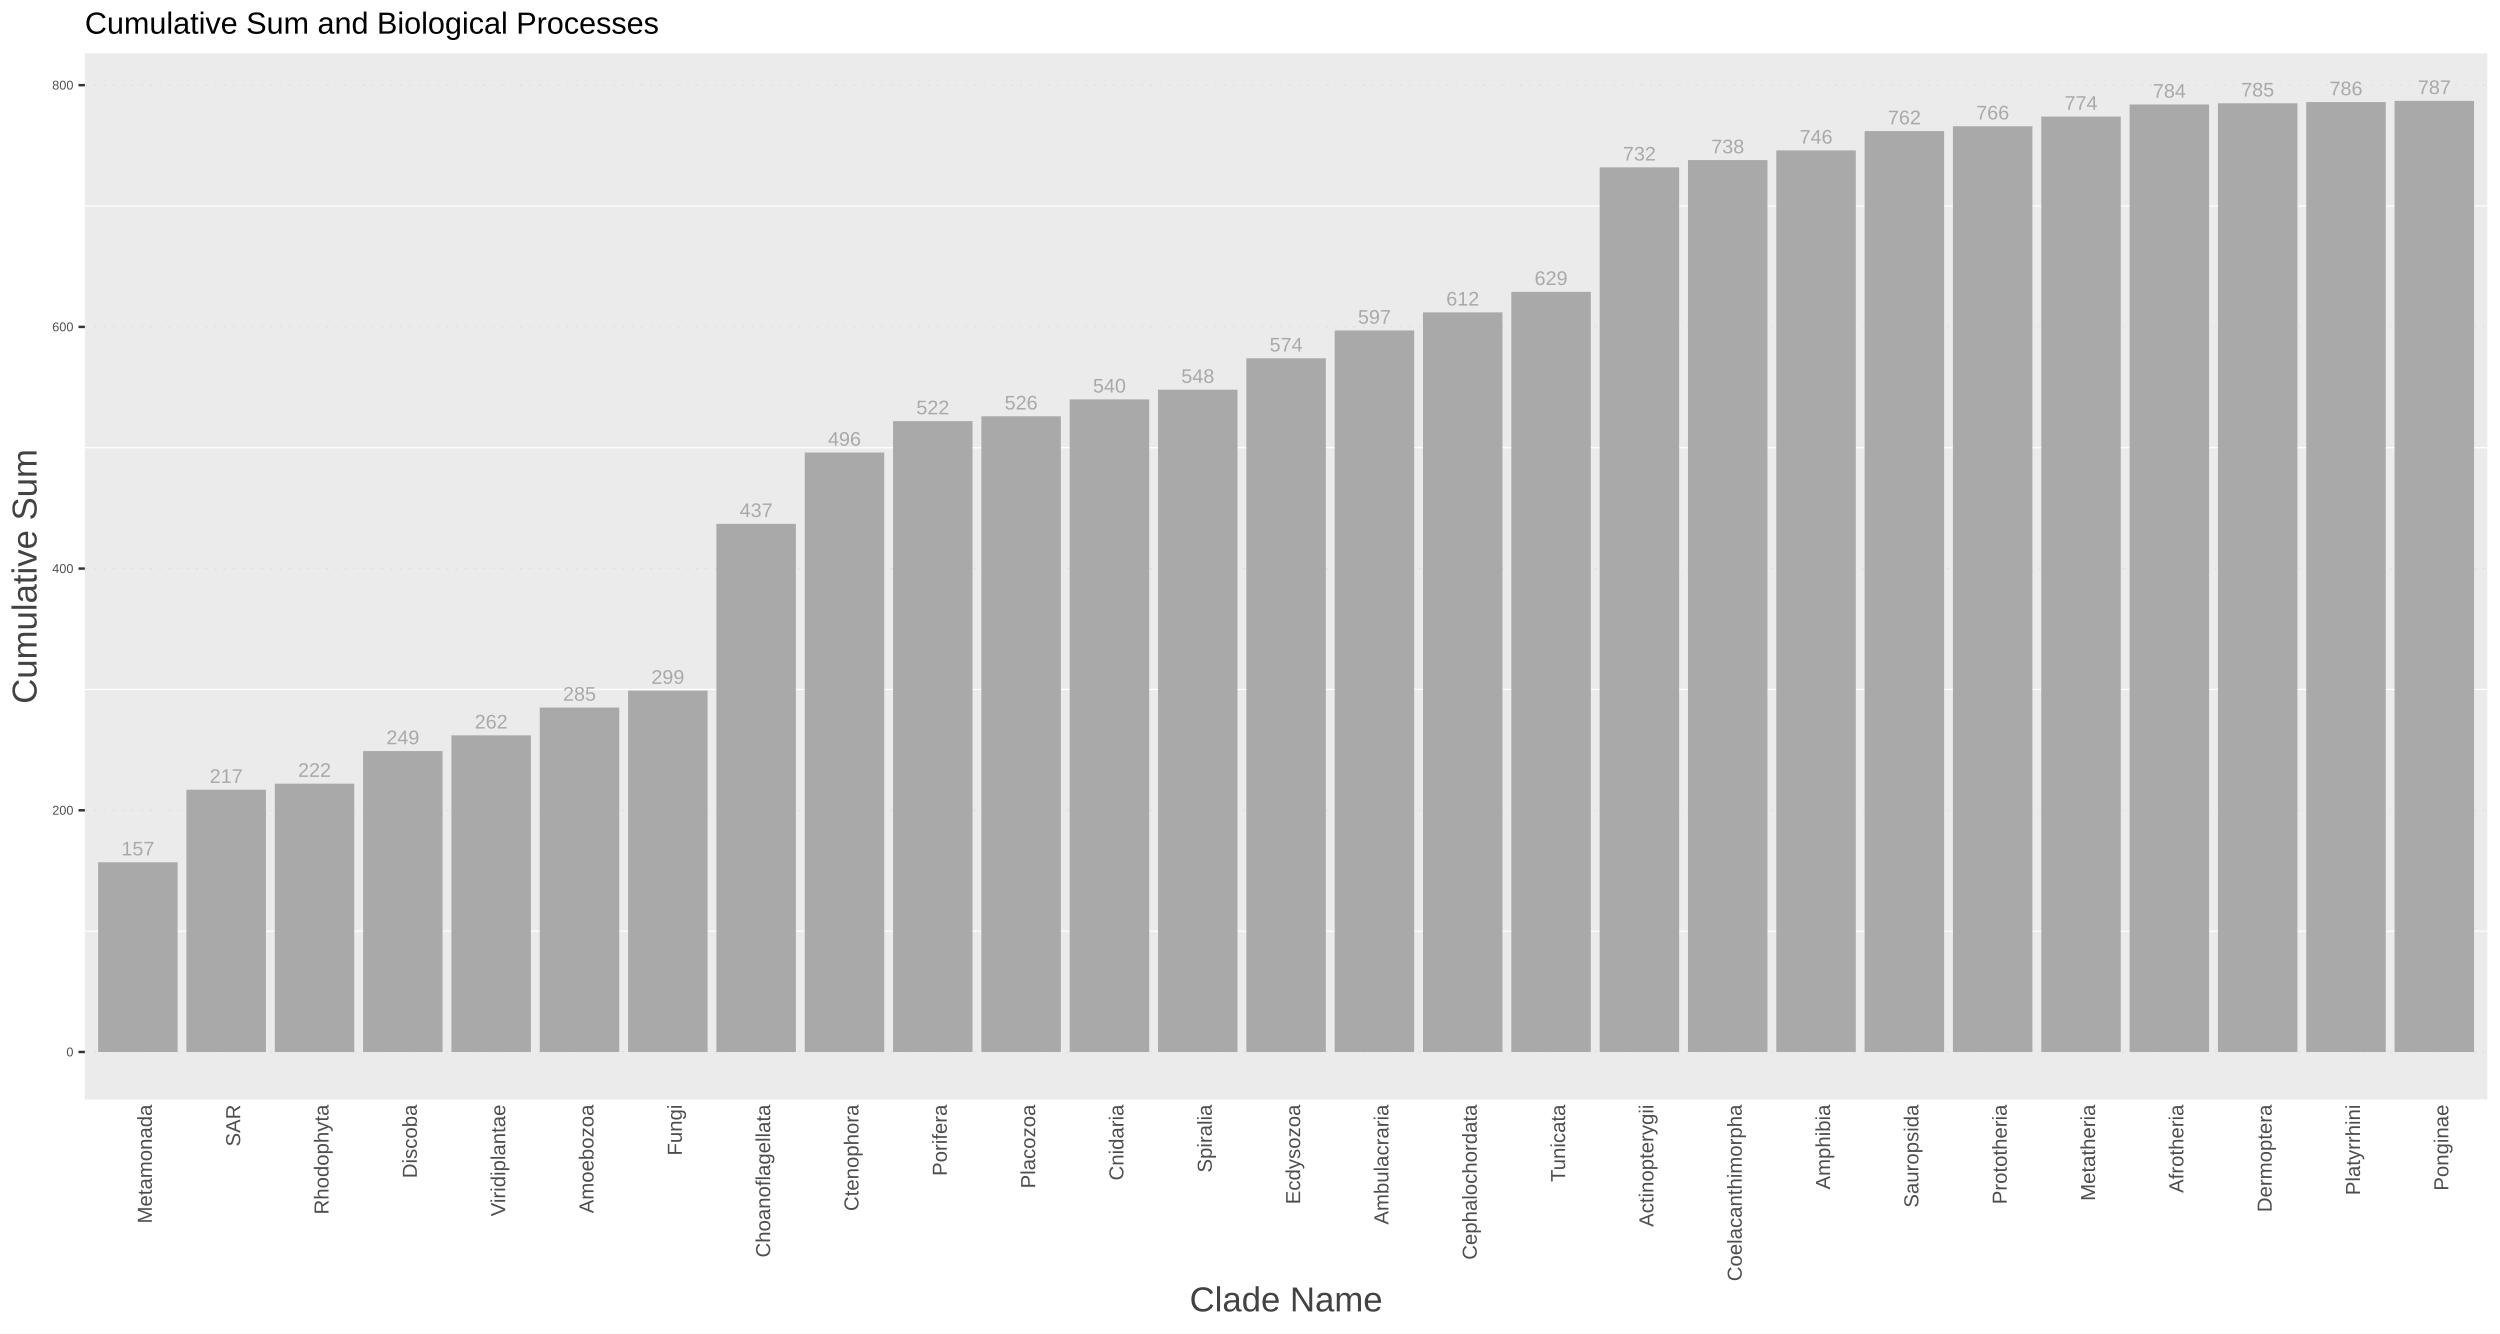
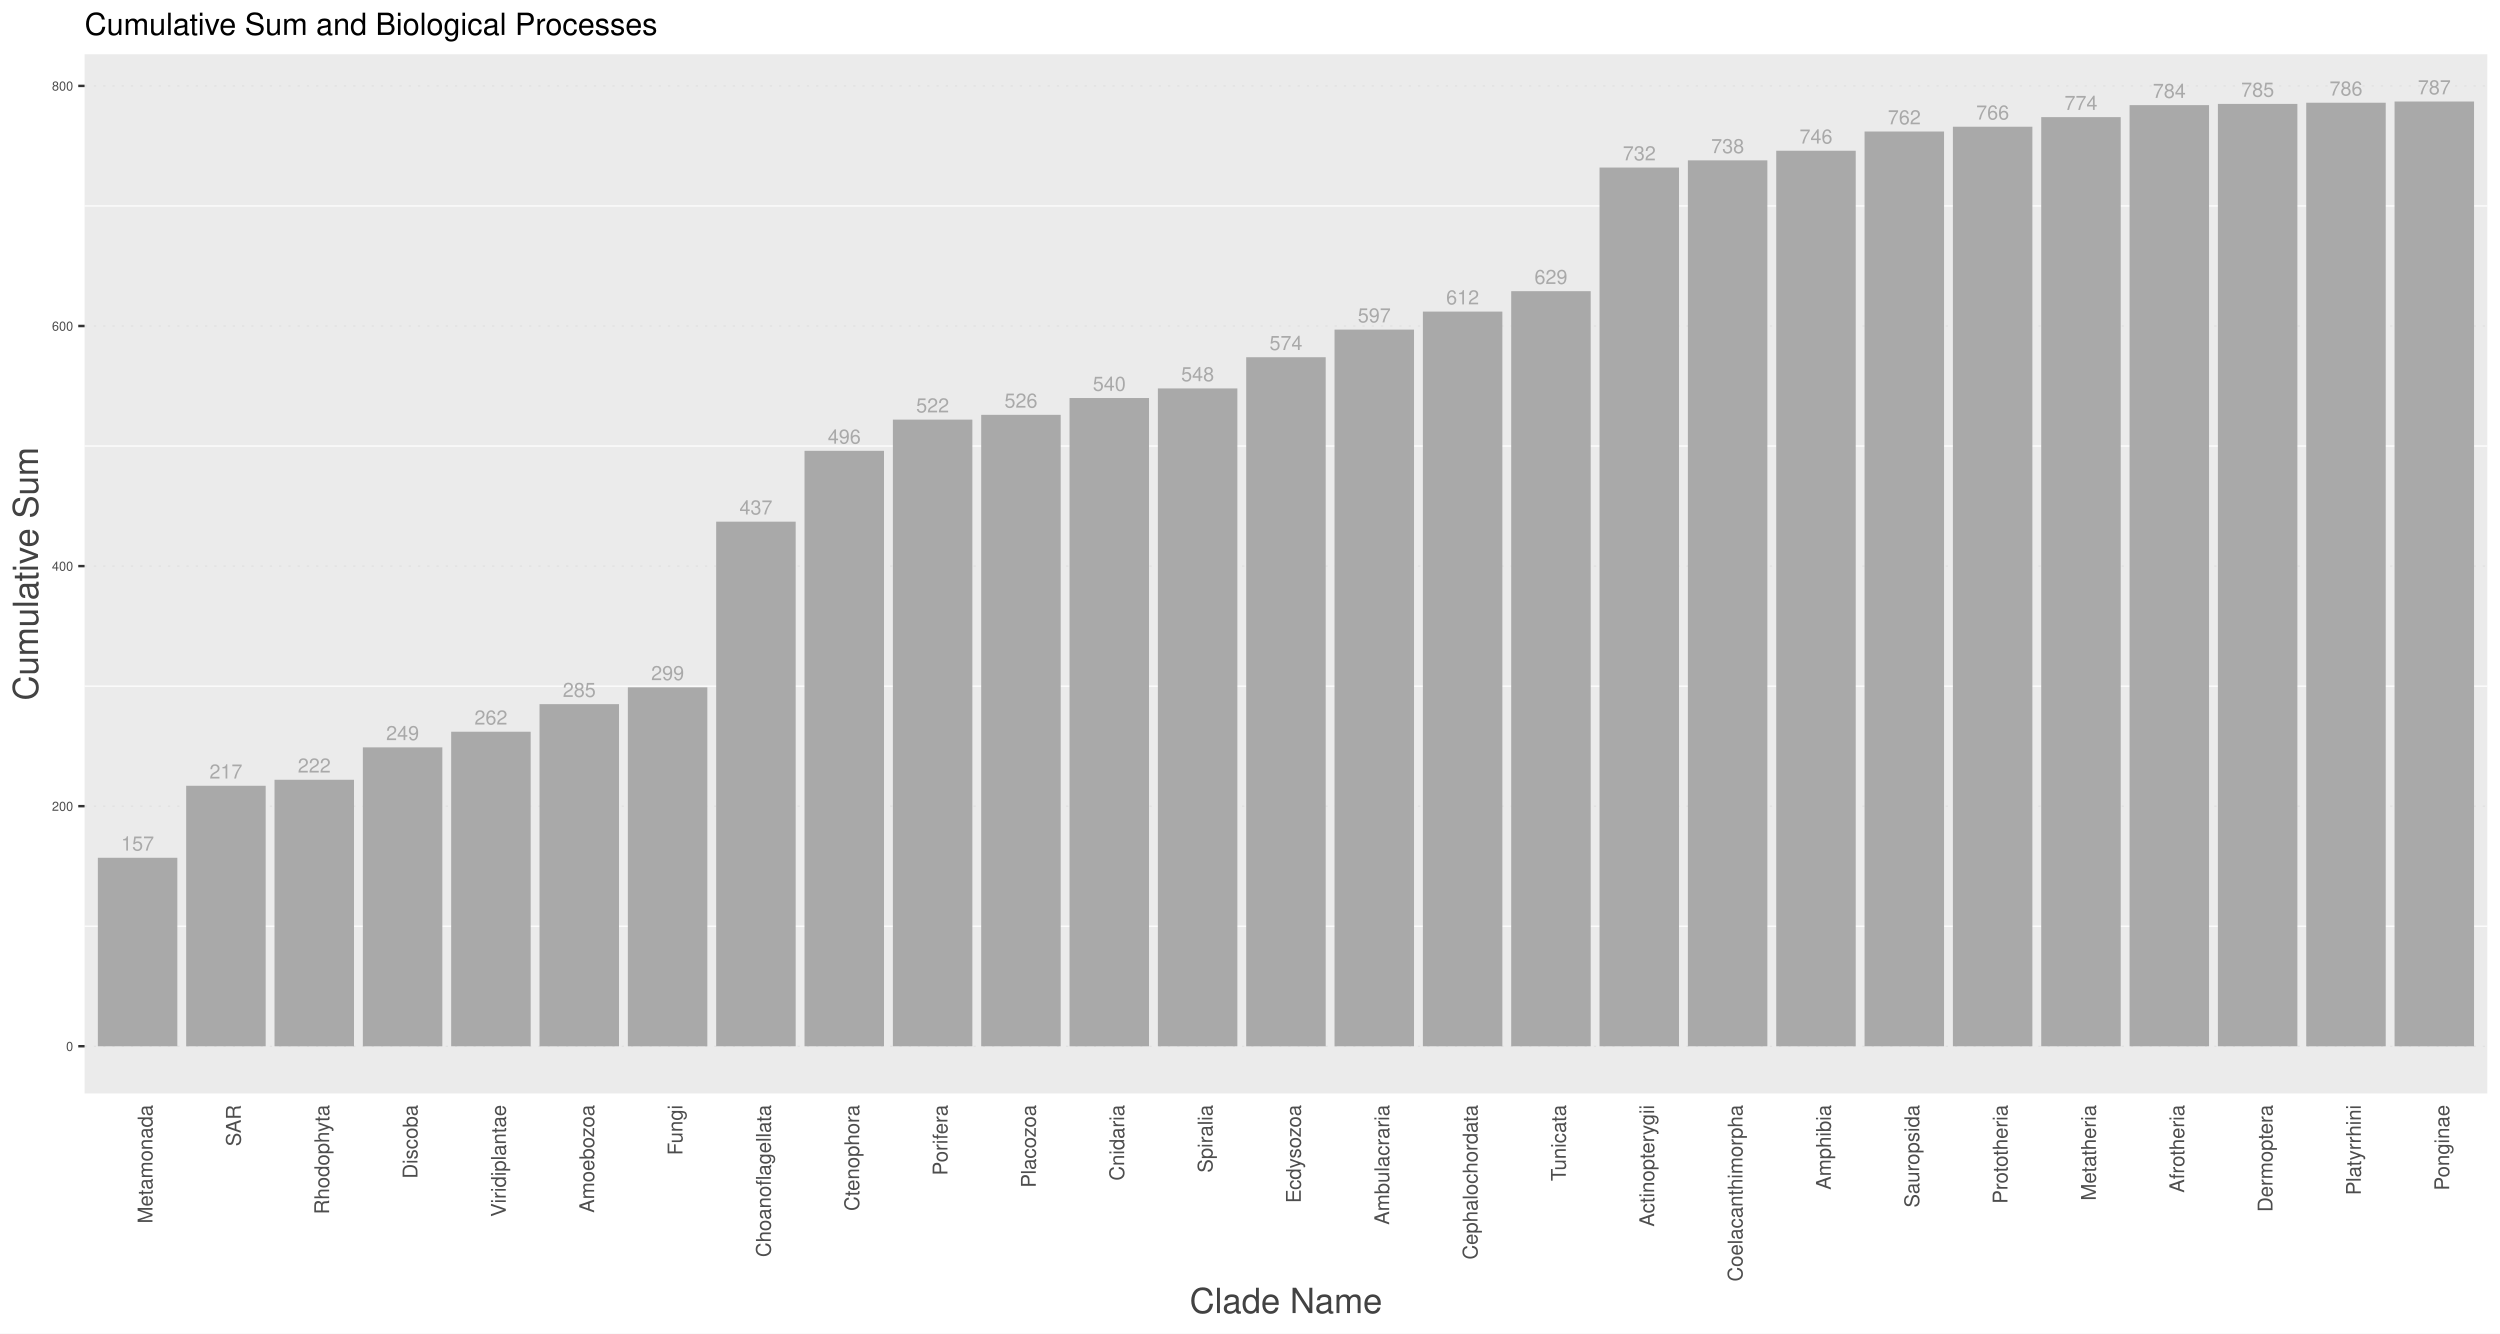
- <svg xmlns="http://www.w3.org/2000/svg" width="1080.00pt" height="576.00pt" viewBox="0 0 1080.00 576.00">
-   <g class="svglite">
-     <defs>
-       <style type="text/css">
+ <svg xmlns="http://www.w3.org/2000/svg" class="svglite" width="1080.00pt" height="576.00pt" viewBox="0 0 1080.00 576.00">
+   <defs>
+     <style type="text/css">
    .svglite line, .svglite polyline, .svglite polygon, .svglite path, .svglite rect, .svglite circle {
      fill: none;
      stroke: #000000;
      stroke-linecap: round;
      stroke-linejoin: round;
      stroke-miterlimit: 10.00;
    }
    .svglite text {
      white-space: pre;
    }
-     .svglite g.glyphgroup path {
-       fill: inherit;
-       stroke: none;
-     }
  </style>
-     </defs>
-     <rect width="100%" height="100%" style="stroke: none; fill: #FFFFFF;" />
-     <defs>
-       <clipPath id="cpMC4wMHwxMDgwLjAwfDAuMDB8NTc2LjAw">
-         <rect x="0.00" y="0.00" width="1080.00" height="576.00" />
-       </clipPath>
-     </defs>
-     <g clip-path="url(#cpMC4wMHwxMDgwLjAwfDAuMDB8NTc2LjAw)">
-       <rect x="0.00" y="0.00" width="1080.00" height="576.00" style="stroke-width: 1.07; stroke: #FFFFFF; fill: #FFFFFF;" />
-     </g>
-     <defs>
-       <clipPath id="cpMzYuNjZ8MTA3NC41MnwyMy4wM3w0NzUuMDA=">
-         <rect x="36.66" y="23.03" width="1037.86" height="451.96" />
-       </clipPath>
-     </defs>
-     <g clip-path="url(#cpMzYuNjZ8MTA3NC41MnwyMy4wM3w0NzUuMDA=)">
-       <rect x="36.66" y="23.03" width="1037.86" height="451.96" style="stroke-width: 1.07; stroke: none; fill: #EBEBEB;" />
-       <polyline points="36.66,402.25 1074.52,402.25 " style="stroke-width: 0.53; stroke: #FFFFFF; stroke-linecap: butt;" />
-       <polyline points="36.66,297.83 1074.52,297.83 " style="stroke-width: 0.53; stroke: #FFFFFF; stroke-linecap: butt;" />
-       <polyline points="36.66,193.41 1074.52,193.41 " style="stroke-width: 0.53; stroke: #FFFFFF; stroke-linecap: butt;" />
-       <polyline points="36.66,89.00 1074.52,89.00 " style="stroke-width: 0.53; stroke: #FFFFFF; stroke-linecap: butt;" />
-       <polyline points="36.66,454.45 1074.52,454.45 " style="stroke-width: 0.53; stroke: #E0E0E0; stroke-dasharray: 1.00,3.00; stroke-linecap: butt;" />
-       <polyline points="36.66,350.04 1074.52,350.04 " style="stroke-width: 0.53; stroke: #E0E0E0; stroke-dasharray: 1.00,3.00; stroke-linecap: butt;" />
-       <polyline points="36.66,245.62 1074.52,245.62 " style="stroke-width: 0.53; stroke: #E0E0E0; stroke-dasharray: 1.00,3.00; stroke-linecap: butt;" />
-       <polyline points="36.66,141.21 1074.52,141.21 " style="stroke-width: 0.53; stroke: #E0E0E0; stroke-dasharray: 1.00,3.00; stroke-linecap: butt;" />
-       <polyline points="36.66,36.79 1074.52,36.79 " style="stroke-width: 0.53; stroke: #E0E0E0; stroke-dasharray: 1.00,3.00; stroke-linecap: butt;" />
-       <rect x="42.39" y="372.49" width="34.34" height="81.97" style="stroke-width: 1.07; stroke: none; stroke-linecap: butt; stroke-linejoin: miter; fill: #A9A9A9;" />
-       <rect x="80.54" y="341.16" width="34.34" height="113.29" style="stroke-width: 1.07; stroke: none; stroke-linecap: butt; stroke-linejoin: miter; fill: #A9A9A9;" />
-       <rect x="118.70" y="338.55" width="34.34" height="115.90" style="stroke-width: 1.07; stroke: none; stroke-linecap: butt; stroke-linejoin: miter; fill: #A9A9A9;" />
-       <rect x="156.86" y="324.46" width="34.34" height="130.00" style="stroke-width: 1.07; stroke: none; stroke-linecap: butt; stroke-linejoin: miter; fill: #A9A9A9;" />
-       <rect x="195.01" y="317.67" width="34.34" height="136.79" style="stroke-width: 1.07; stroke: none; stroke-linecap: butt; stroke-linejoin: miter; fill: #A9A9A9;" />
-       <rect x="233.17" y="305.66" width="34.34" height="148.79" style="stroke-width: 1.07; stroke: none; stroke-linecap: butt; stroke-linejoin: miter; fill: #A9A9A9;" />
-       <rect x="271.33" y="298.35" width="34.34" height="156.10" style="stroke-width: 1.07; stroke: none; stroke-linecap: butt; stroke-linejoin: miter; fill: #A9A9A9;" />
-       <rect x="309.48" y="226.31" width="34.34" height="228.15" style="stroke-width: 1.07; stroke: none; stroke-linecap: butt; stroke-linejoin: miter; fill: #A9A9A9;" />
-       <rect x="347.64" y="195.50" width="34.34" height="258.95" style="stroke-width: 1.07; stroke: none; stroke-linecap: butt; stroke-linejoin: miter; fill: #A9A9A9;" />
-       <rect x="385.80" y="181.93" width="34.34" height="272.53" style="stroke-width: 1.07; stroke: none; stroke-linecap: butt; stroke-linejoin: miter; fill: #A9A9A9;" />
-       <rect x="423.95" y="179.84" width="34.34" height="274.61" style="stroke-width: 1.07; stroke: none; stroke-linecap: butt; stroke-linejoin: miter; fill: #A9A9A9;" />
-       <rect x="462.11" y="172.53" width="34.34" height="281.92" style="stroke-width: 1.07; stroke: none; stroke-linecap: butt; stroke-linejoin: miter; fill: #A9A9A9;" />
-       <rect x="500.26" y="168.35" width="34.34" height="286.10" style="stroke-width: 1.07; stroke: none; stroke-linecap: butt; stroke-linejoin: miter; fill: #A9A9A9;" />
-       <rect x="538.42" y="154.78" width="34.34" height="299.67" style="stroke-width: 1.07; stroke: none; stroke-linecap: butt; stroke-linejoin: miter; fill: #A9A9A9;" />
-       <rect x="576.58" y="142.77" width="34.34" height="311.68" style="stroke-width: 1.07; stroke: none; stroke-linecap: butt; stroke-linejoin: miter; fill: #A9A9A9;" />
-       <rect x="614.73" y="134.94" width="34.34" height="319.51" style="stroke-width: 1.07; stroke: none; stroke-linecap: butt; stroke-linejoin: miter; fill: #A9A9A9;" />
-       <rect x="652.89" y="126.07" width="34.34" height="328.39" style="stroke-width: 1.07; stroke: none; stroke-linecap: butt; stroke-linejoin: miter; fill: #A9A9A9;" />
-       <rect x="691.05" y="72.29" width="34.34" height="382.16" style="stroke-width: 1.07; stroke: none; stroke-linecap: butt; stroke-linejoin: miter; fill: #A9A9A9;" />
-       <rect x="729.20" y="69.16" width="34.34" height="385.30" style="stroke-width: 1.07; stroke: none; stroke-linecap: butt; stroke-linejoin: miter; fill: #A9A9A9;" />
-       <rect x="767.36" y="64.98" width="34.34" height="389.47" style="stroke-width: 1.07; stroke: none; stroke-linecap: butt; stroke-linejoin: miter; fill: #A9A9A9;" />
-       <rect x="805.52" y="56.63" width="34.34" height="397.83" style="stroke-width: 1.07; stroke: none; stroke-linecap: butt; stroke-linejoin: miter; fill: #A9A9A9;" />
-       <rect x="843.67" y="54.54" width="34.34" height="399.91" style="stroke-width: 1.07; stroke: none; stroke-linecap: butt; stroke-linejoin: miter; fill: #A9A9A9;" />
-       <rect x="881.83" y="50.36" width="34.34" height="404.09" style="stroke-width: 1.07; stroke: none; stroke-linecap: butt; stroke-linejoin: miter; fill: #A9A9A9;" />
-       <rect x="919.99" y="45.14" width="34.34" height="409.31" style="stroke-width: 1.07; stroke: none; stroke-linecap: butt; stroke-linejoin: miter; fill: #A9A9A9;" />
-       <rect x="958.14" y="44.62" width="34.34" height="409.83" style="stroke-width: 1.07; stroke: none; stroke-linecap: butt; stroke-linejoin: miter; fill: #A9A9A9;" />
-       <rect x="996.30" y="44.10" width="34.34" height="410.36" style="stroke-width: 1.07; stroke: none; stroke-linecap: butt; stroke-linejoin: miter; fill: #A9A9A9;" />
-       <rect x="1034.46" y="43.58" width="34.34" height="410.88" style="stroke-width: 1.07; stroke: none; stroke-linecap: butt; stroke-linejoin: miter; fill: #A9A9A9;" />
-       <text x="59.56" y="369.55" text-anchor="middle" style="font-size: 8.54px;fill: #A9A9A9; font-family: &quot;Liberation Sans&quot;;" textLength="14.25px" lengthAdjust="spacingAndGlyphs">157</text>
-       <text x="97.71" y="338.23" text-anchor="middle" style="font-size: 8.54px;fill: #A9A9A9; font-family: &quot;Liberation Sans&quot;;" textLength="14.25px" lengthAdjust="spacingAndGlyphs">217</text>
-       <text x="135.87" y="335.62" text-anchor="middle" style="font-size: 8.54px;fill: #A9A9A9; font-family: &quot;Liberation Sans&quot;;" textLength="14.25px" lengthAdjust="spacingAndGlyphs">222</text>
-       <text x="174.03" y="321.52" text-anchor="middle" style="font-size: 8.54px;fill: #A9A9A9; font-family: &quot;Liberation Sans&quot;;" textLength="14.25px" lengthAdjust="spacingAndGlyphs">249</text>
-       <text x="212.18" y="314.74" text-anchor="middle" style="font-size: 8.54px;fill: #A9A9A9; font-family: &quot;Liberation Sans&quot;;" textLength="14.25px" lengthAdjust="spacingAndGlyphs">262</text>
-       <text x="250.34" y="302.73" text-anchor="middle" style="font-size: 8.54px;fill: #A9A9A9; font-family: &quot;Liberation Sans&quot;;" textLength="14.25px" lengthAdjust="spacingAndGlyphs">285</text>
-       <text x="288.50" y="295.42" text-anchor="middle" style="font-size: 8.54px;fill: #A9A9A9; font-family: &quot;Liberation Sans&quot;;" textLength="14.25px" lengthAdjust="spacingAndGlyphs">299</text>
-       <text x="326.65" y="223.37" text-anchor="middle" style="font-size: 8.54px;fill: #A9A9A9; font-family: &quot;Liberation Sans&quot;;" textLength="14.25px" lengthAdjust="spacingAndGlyphs">437</text>
-       <text x="364.81" y="192.57" text-anchor="middle" style="font-size: 8.54px;fill: #A9A9A9; font-family: &quot;Liberation Sans&quot;;" textLength="14.25px" lengthAdjust="spacingAndGlyphs">496</text>
-       <text x="402.97" y="178.99" text-anchor="middle" style="font-size: 8.54px;fill: #A9A9A9; font-family: &quot;Liberation Sans&quot;;" textLength="14.25px" lengthAdjust="spacingAndGlyphs">522</text>
-       <text x="441.12" y="176.91" text-anchor="middle" style="font-size: 8.54px;fill: #A9A9A9; font-family: &quot;Liberation Sans&quot;;" textLength="14.25px" lengthAdjust="spacingAndGlyphs">526</text>
-       <text x="479.28" y="169.60" text-anchor="middle" style="font-size: 8.54px;fill: #A9A9A9; font-family: &quot;Liberation Sans&quot;;" textLength="14.25px" lengthAdjust="spacingAndGlyphs">540</text>
-       <text x="517.44" y="165.42" text-anchor="middle" style="font-size: 8.54px;fill: #A9A9A9; font-family: &quot;Liberation Sans&quot;;" textLength="14.25px" lengthAdjust="spacingAndGlyphs">548</text>
-       <text x="555.59" y="151.85" text-anchor="middle" style="font-size: 8.54px;fill: #A9A9A9; font-family: &quot;Liberation Sans&quot;;" textLength="14.25px" lengthAdjust="spacingAndGlyphs">574</text>
-       <text x="593.75" y="139.84" text-anchor="middle" style="font-size: 8.54px;fill: #A9A9A9; font-family: &quot;Liberation Sans&quot;;" textLength="14.25px" lengthAdjust="spacingAndGlyphs">597</text>
-       <text x="631.90" y="132.01" text-anchor="middle" style="font-size: 8.54px;fill: #A9A9A9; font-family: &quot;Liberation Sans&quot;;" textLength="14.25px" lengthAdjust="spacingAndGlyphs">612</text>
-       <text x="670.06" y="123.13" text-anchor="middle" style="font-size: 8.54px;fill: #A9A9A9; font-family: &quot;Liberation Sans&quot;;" textLength="14.25px" lengthAdjust="spacingAndGlyphs">629</text>
-       <text x="708.22" y="69.36" text-anchor="middle" style="font-size: 8.54px;fill: #A9A9A9; font-family: &quot;Liberation Sans&quot;;" textLength="14.25px" lengthAdjust="spacingAndGlyphs">732</text>
-       <text x="746.37" y="66.23" text-anchor="middle" style="font-size: 8.54px;fill: #A9A9A9; font-family: &quot;Liberation Sans&quot;;" textLength="14.25px" lengthAdjust="spacingAndGlyphs">738</text>
-       <text x="784.53" y="62.05" text-anchor="middle" style="font-size: 8.54px;fill: #A9A9A9; font-family: &quot;Liberation Sans&quot;;" textLength="14.25px" lengthAdjust="spacingAndGlyphs">746</text>
-       <text x="822.69" y="53.70" text-anchor="middle" style="font-size: 8.54px;fill: #A9A9A9; font-family: &quot;Liberation Sans&quot;;" textLength="14.25px" lengthAdjust="spacingAndGlyphs">762</text>
-       <text x="860.84" y="51.61" text-anchor="middle" style="font-size: 8.54px;fill: #A9A9A9; font-family: &quot;Liberation Sans&quot;;" textLength="14.25px" lengthAdjust="spacingAndGlyphs">766</text>
-       <text x="899.00" y="47.43" text-anchor="middle" style="font-size: 8.54px;fill: #A9A9A9; font-family: &quot;Liberation Sans&quot;;" textLength="14.25px" lengthAdjust="spacingAndGlyphs">774</text>
-       <text x="937.16" y="42.21" text-anchor="middle" style="font-size: 8.54px;fill: #A9A9A9; font-family: &quot;Liberation Sans&quot;;" textLength="14.25px" lengthAdjust="spacingAndGlyphs">784</text>
-       <text x="975.31" y="41.69" text-anchor="middle" style="font-size: 8.54px;fill: #A9A9A9; font-family: &quot;Liberation Sans&quot;;" textLength="14.25px" lengthAdjust="spacingAndGlyphs">785</text>
-       <text x="1013.47" y="41.17" text-anchor="middle" style="font-size: 8.54px;fill: #A9A9A9; font-family: &quot;Liberation Sans&quot;;" textLength="14.25px" lengthAdjust="spacingAndGlyphs">786</text>
-       <text x="1051.63" y="40.64" text-anchor="middle" style="font-size: 8.54px;fill: #A9A9A9; font-family: &quot;Liberation Sans&quot;;" textLength="14.25px" lengthAdjust="spacingAndGlyphs">787</text>
-     </g>
-     <g clip-path="url(#cpMC4wMHwxMDgwLjAwfDAuMDB8NTc2LjAw)">
-       <text x="31.73" y="456.35" text-anchor="end" style="font-size: 5.50px;fill: #4D4D4D; font-family: &quot;Liberation Sans&quot;;" textLength="3.06px" lengthAdjust="spacingAndGlyphs">0</text>
-       <text x="31.73" y="351.93" text-anchor="end" style="font-size: 5.50px;fill: #4D4D4D; font-family: &quot;Liberation Sans&quot;;" textLength="9.19px" lengthAdjust="spacingAndGlyphs">200</text>
-       <text x="31.73" y="247.52" text-anchor="end" style="font-size: 5.50px;fill: #4D4D4D; font-family: &quot;Liberation Sans&quot;;" textLength="9.19px" lengthAdjust="spacingAndGlyphs">400</text>
-       <text x="31.73" y="143.10" text-anchor="end" style="font-size: 5.50px;fill: #4D4D4D; font-family: &quot;Liberation Sans&quot;;" textLength="9.19px" lengthAdjust="spacingAndGlyphs">600</text>
-       <text x="31.73" y="38.68" text-anchor="end" style="font-size: 5.50px;fill: #4D4D4D; font-family: &quot;Liberation Sans&quot;;" textLength="9.19px" lengthAdjust="spacingAndGlyphs">800</text>
-       <polyline points="33.92,454.45 36.66,454.45 " style="stroke-width: 1.07; stroke: #333333; stroke-linecap: butt;" />
-       <polyline points="33.92,350.04 36.66,350.04 " style="stroke-width: 1.07; stroke: #333333; stroke-linecap: butt;" />
-       <polyline points="33.92,245.62 36.66,245.62 " style="stroke-width: 1.07; stroke: #333333; stroke-linecap: butt;" />
-       <polyline points="33.92,141.21 36.66,141.21 " style="stroke-width: 1.07; stroke: #333333; stroke-linecap: butt;" />
-       <polyline points="33.92,36.79 36.66,36.79 " style="stroke-width: 1.07; stroke: #333333; stroke-linecap: butt;" />
-       <text transform="translate(65.61,477.19) rotate(-90)" text-anchor="end" style="font-size: 8.80px;fill: #4D4D4D; font-family: &quot;Liberation Sans&quot;;" textLength="51.33px" lengthAdjust="spacingAndGlyphs">Metamonada</text>
-       <text transform="translate(103.77,477.19) rotate(-90)" text-anchor="end" style="font-size: 8.80px;fill: #4D4D4D; font-family: &quot;Liberation Sans&quot;;" textLength="18.11px" lengthAdjust="spacingAndGlyphs">SAR</text>
-       <text transform="translate(141.93,477.19) rotate(-90)" text-anchor="end" style="font-size: 8.80px;fill: #4D4D4D; font-family: &quot;Liberation Sans&quot;;" textLength="47.44px" lengthAdjust="spacingAndGlyphs">Rhodophyta</text>
-       <text transform="translate(180.08,477.19) rotate(-90)" text-anchor="end" style="font-size: 8.80px;fill: #4D4D4D; font-family: &quot;Liberation Sans&quot;;" textLength="31.80px" lengthAdjust="spacingAndGlyphs">Discoba</text>
-       <text transform="translate(218.24,477.19) rotate(-90)" text-anchor="end" style="font-size: 8.80px;fill: #4D4D4D; font-family: &quot;Liberation Sans&quot;;" textLength="48.23px" lengthAdjust="spacingAndGlyphs">Viridiplantae</text>
-       <text transform="translate(256.39,477.19) rotate(-90)" text-anchor="end" style="font-size: 8.80px;fill: #4D4D4D; font-family: &quot;Liberation Sans&quot;;" textLength="46.95px" lengthAdjust="spacingAndGlyphs">Amoebozoa</text>
-       <text transform="translate(294.55,477.19) rotate(-90)" text-anchor="end" style="font-size: 8.80px;fill: #4D4D4D; font-family: &quot;Liberation Sans&quot;;" textLength="22.00px" lengthAdjust="spacingAndGlyphs">Fungi</text>
-       <text transform="translate(332.71,477.19) rotate(-90)" text-anchor="end" style="font-size: 8.80px;fill: #4D4D4D; font-family: &quot;Liberation Sans&quot;;" textLength="66.00px" lengthAdjust="spacingAndGlyphs">Choanoflagellata</text>
-       <text transform="translate(370.86,477.19) rotate(-90)" text-anchor="end" style="font-size: 8.80px;fill: #4D4D4D; font-family: &quot;Liberation Sans&quot;;" textLength="45.95px" lengthAdjust="spacingAndGlyphs">Ctenophora</text>
-       <text transform="translate(409.02,477.19) rotate(-90)" text-anchor="end" style="font-size: 8.80px;fill: #4D4D4D; font-family: &quot;Liberation Sans&quot;;" textLength="30.78px" lengthAdjust="spacingAndGlyphs">Porifera</text>
-       <text transform="translate(447.18,477.19) rotate(-90)" text-anchor="end" style="font-size: 8.80px;fill: #4D4D4D; font-family: &quot;Liberation Sans&quot;;" textLength="36.20px" lengthAdjust="spacingAndGlyphs">Placozoa</text>
-       <text transform="translate(485.33,477.19) rotate(-90)" text-anchor="end" style="font-size: 8.80px;fill: #4D4D4D; font-family: &quot;Liberation Sans&quot;;" textLength="32.75px" lengthAdjust="spacingAndGlyphs">Cnidaria</text>
-       <text transform="translate(523.49,477.19) rotate(-90)" text-anchor="end" style="font-size: 8.80px;fill: #4D4D4D; font-family: &quot;Liberation Sans&quot;;" textLength="29.33px" lengthAdjust="spacingAndGlyphs">Spiralia</text>
-       <text transform="translate(561.65,477.19) rotate(-90)" text-anchor="end" style="font-size: 8.80px;fill: #4D4D4D; font-family: &quot;Liberation Sans&quot;;" textLength="43.06px" lengthAdjust="spacingAndGlyphs">Ecdysozoa</text>
-       <text transform="translate(599.80,477.19) rotate(-90)" text-anchor="end" style="font-size: 8.80px;fill: #4D4D4D; font-family: &quot;Liberation Sans&quot;;" textLength="51.81px" lengthAdjust="spacingAndGlyphs">Ambulacraria</text>
-       <text transform="translate(637.96,477.19) rotate(-90)" text-anchor="end" style="font-size: 8.80px;fill: #4D4D4D; font-family: &quot;Liberation Sans&quot;;" textLength="66.98px" lengthAdjust="spacingAndGlyphs">Cephalochordata</text>
-       <text transform="translate(676.12,477.19) rotate(-90)" text-anchor="end" style="font-size: 8.80px;fill: #4D4D4D; font-family: &quot;Liberation Sans&quot;;" textLength="33.41px" lengthAdjust="spacingAndGlyphs">Tunicata</text>
-       <text transform="translate(714.27,477.19) rotate(-90)" text-anchor="end" style="font-size: 8.80px;fill: #4D4D4D; font-family: &quot;Liberation Sans&quot;;" textLength="52.80px" lengthAdjust="spacingAndGlyphs">Actinopterygii</text>
-       <text transform="translate(752.43,477.19) rotate(-90)" text-anchor="end" style="font-size: 8.80px;fill: #4D4D4D; font-family: &quot;Liberation Sans&quot;;" textLength="76.27px" lengthAdjust="spacingAndGlyphs">Coelacanthimorpha</text>
-       <text transform="translate(790.59,477.19) rotate(-90)" text-anchor="end" style="font-size: 8.80px;fill: #4D4D4D; font-family: &quot;Liberation Sans&quot;;" textLength="36.67px" lengthAdjust="spacingAndGlyphs">Amphibia</text>
-       <text transform="translate(828.74,477.19) rotate(-90)" text-anchor="end" style="font-size: 8.80px;fill: #4D4D4D; font-family: &quot;Liberation Sans&quot;;" textLength="44.50px" lengthAdjust="spacingAndGlyphs">Sauropsida</text>
-       <text transform="translate(866.90,477.19) rotate(-90)" text-anchor="end" style="font-size: 8.80px;fill: #4D4D4D; font-family: &quot;Liberation Sans&quot;;" textLength="43.00px" lengthAdjust="spacingAndGlyphs">Prototheria</text>
-       <text transform="translate(905.06,477.19) rotate(-90)" text-anchor="end" style="font-size: 8.80px;fill: #4D4D4D; font-family: &quot;Liberation Sans&quot;;" textLength="41.53px" lengthAdjust="spacingAndGlyphs">Metatheria</text>
-       <text transform="translate(943.21,477.19) rotate(-90)" text-anchor="end" style="font-size: 8.80px;fill: #4D4D4D; font-family: &quot;Liberation Sans&quot;;" textLength="38.11px" lengthAdjust="spacingAndGlyphs">Afrotheria</text>
-       <text transform="translate(981.37,477.19) rotate(-90)" text-anchor="end" style="font-size: 8.80px;fill: #4D4D4D; font-family: &quot;Liberation Sans&quot;;" textLength="46.42px" lengthAdjust="spacingAndGlyphs">Dermoptera</text>
-       <text transform="translate(1019.53,477.19) rotate(-90)" text-anchor="end" style="font-size: 8.80px;fill: #4D4D4D; font-family: &quot;Liberation Sans&quot;;" textLength="39.09px" lengthAdjust="spacingAndGlyphs">Platyrrhini</text>
-       <text transform="translate(1057.68,477.19) rotate(-90)" text-anchor="end" style="font-size: 8.80px;fill: #4D4D4D; font-family: &quot;Liberation Sans&quot;;" textLength="37.17px" lengthAdjust="spacingAndGlyphs">Ponginae</text>
-       <text x="555.59" y="566.52" text-anchor="middle" style="font-size: 15.00px;fill: #424242; font-family: &quot;Liberation Sans&quot;;" textLength="83.38px" lengthAdjust="spacingAndGlyphs">Clade Name</text>
-       <text transform="translate(15.80,249.02) rotate(-90)" text-anchor="middle" style="font-size: 15.00px;fill: #424242; font-family: &quot;Liberation Sans&quot;;" textLength="110.05px" lengthAdjust="spacingAndGlyphs">Cumulative Sum</text>
-       <text x="36.66" y="14.55" style="font-size: 13.20px; font-family: &quot;Liberation Sans&quot;;" textLength="247.67px" lengthAdjust="spacingAndGlyphs">Cumulative Sum and Biological Processes</text>
-     </g>
+   </defs>
+   <rect width="100%" height="100%" style="stroke: none; fill: #FFFFFF;" />
+   <defs>
+     <clipPath id="cpMC4wMHwxMDgwLjAwfDAuMDB8NTc2LjAw">
+       <rect x="0.00" y="0.00" width="1080.00" height="576.00" />
+     </clipPath>
+   </defs>
+   <g clip-path="url(#cpMC4wMHwxMDgwLjAwfDAuMDB8NTc2LjAw)">
+     <rect x="0.00" y="0.00" width="1080.00" height="576.00" style="stroke-width: 1.07; stroke: #FFFFFF; fill: #FFFFFF;" />
+   </g>
+   <defs>
+     <clipPath id="cpMzYuNTR8MTA3NC41MnwyMy40NXw0NzIuMzk=">
+       <rect x="36.54" y="23.45" width="1037.98" height="448.94" />
+     </clipPath>
+   </defs>
+   <g clip-path="url(#cpMzYuNTR8MTA3NC41MnwyMy40NXw0NzIuMzk=)">
+     <rect x="36.54" y="23.45" width="1037.98" height="448.94" style="stroke-width: 1.07; stroke: none; fill: #EBEBEB;" />
+     <polyline points="36.54,400.12 1074.52,400.12 " style="stroke-width: 0.53; stroke: #FFFFFF; stroke-linecap: butt;" />
+     <polyline points="36.54,296.41 1074.52,296.41 " style="stroke-width: 0.53; stroke: #FFFFFF; stroke-linecap: butt;" />
+     <polyline points="36.54,192.69 1074.52,192.69 " style="stroke-width: 0.53; stroke: #FFFFFF; stroke-linecap: butt;" />
+     <polyline points="36.54,88.97 1074.52,88.97 " style="stroke-width: 0.53; stroke: #FFFFFF; stroke-linecap: butt;" />
+     <polyline points="36.54,451.98 1074.52,451.98 " style="stroke-width: 0.53; stroke: #E0E0E0; stroke-dasharray: 1.00,3.00; stroke-linecap: butt;" />
+     <polyline points="36.54,348.27 1074.52,348.27 " style="stroke-width: 0.53; stroke: #E0E0E0; stroke-dasharray: 1.00,3.00; stroke-linecap: butt;" />
+     <polyline points="36.54,244.55 1074.52,244.55 " style="stroke-width: 0.53; stroke: #E0E0E0; stroke-dasharray: 1.00,3.00; stroke-linecap: butt;" />
+     <polyline points="36.54,140.83 1074.52,140.83 " style="stroke-width: 0.53; stroke: #E0E0E0; stroke-dasharray: 1.00,3.00; stroke-linecap: butt;" />
+     <polyline points="36.54,37.12 1074.52,37.12 " style="stroke-width: 0.53; stroke: #E0E0E0; stroke-dasharray: 1.00,3.00; stroke-linecap: butt;" />
+     <rect x="42.27" y="370.56" width="34.34" height="81.42" style="stroke-width: 1.07; stroke: none; stroke-linecap: butt; stroke-linejoin: miter; fill: #A9A9A9;" />
+     <rect x="80.43" y="339.45" width="34.34" height="112.53" style="stroke-width: 1.07; stroke: none; stroke-linecap: butt; stroke-linejoin: miter; fill: #A9A9A9;" />
+     <rect x="118.59" y="336.86" width="34.34" height="115.13" style="stroke-width: 1.07; stroke: none; stroke-linecap: butt; stroke-linejoin: miter; fill: #A9A9A9;" />
+     <rect x="156.75" y="322.86" width="34.34" height="129.13" style="stroke-width: 1.07; stroke: none; stroke-linecap: butt; stroke-linejoin: miter; fill: #A9A9A9;" />
+     <rect x="194.91" y="316.11" width="34.34" height="135.87" style="stroke-width: 1.07; stroke: none; stroke-linecap: butt; stroke-linejoin: miter; fill: #A9A9A9;" />
+     <rect x="233.07" y="304.19" width="34.34" height="147.80" style="stroke-width: 1.07; stroke: none; stroke-linecap: butt; stroke-linejoin: miter; fill: #A9A9A9;" />
+     <rect x="271.23" y="296.93" width="34.34" height="155.06" style="stroke-width: 1.07; stroke: none; stroke-linecap: butt; stroke-linejoin: miter; fill: #A9A9A9;" />
+     <rect x="309.39" y="225.36" width="34.34" height="226.62" style="stroke-width: 1.07; stroke: none; stroke-linecap: butt; stroke-linejoin: miter; fill: #A9A9A9;" />
+     <rect x="347.55" y="194.76" width="34.34" height="257.22" style="stroke-width: 1.07; stroke: none; stroke-linecap: butt; stroke-linejoin: miter; fill: #A9A9A9;" />
+     <rect x="385.72" y="181.28" width="34.34" height="270.70" style="stroke-width: 1.07; stroke: none; stroke-linecap: butt; stroke-linejoin: miter; fill: #A9A9A9;" />
+     <rect x="423.88" y="179.21" width="34.34" height="272.77" style="stroke-width: 1.07; stroke: none; stroke-linecap: butt; stroke-linejoin: miter; fill: #A9A9A9;" />
+     <rect x="462.04" y="171.95" width="34.34" height="280.04" style="stroke-width: 1.07; stroke: none; stroke-linecap: butt; stroke-linejoin: miter; fill: #A9A9A9;" />
+     <rect x="500.20" y="167.80" width="34.34" height="284.18" style="stroke-width: 1.07; stroke: none; stroke-linecap: butt; stroke-linejoin: miter; fill: #A9A9A9;" />
+     <rect x="538.36" y="154.32" width="34.34" height="297.67" style="stroke-width: 1.07; stroke: none; stroke-linecap: butt; stroke-linejoin: miter; fill: #A9A9A9;" />
+     <rect x="576.52" y="142.39" width="34.34" height="309.59" style="stroke-width: 1.07; stroke: none; stroke-linecap: butt; stroke-linejoin: miter; fill: #A9A9A9;" />
+     <rect x="614.68" y="134.61" width="34.34" height="317.37" style="stroke-width: 1.07; stroke: none; stroke-linecap: butt; stroke-linejoin: miter; fill: #A9A9A9;" />
+     <rect x="652.84" y="125.79" width="34.34" height="326.19" style="stroke-width: 1.07; stroke: none; stroke-linecap: butt; stroke-linejoin: miter; fill: #A9A9A9;" />
+     <rect x="691.00" y="72.38" width="34.34" height="379.60" style="stroke-width: 1.07; stroke: none; stroke-linecap: butt; stroke-linejoin: miter; fill: #A9A9A9;" />
+     <rect x="729.16" y="69.27" width="34.34" height="382.71" style="stroke-width: 1.07; stroke: none; stroke-linecap: butt; stroke-linejoin: miter; fill: #A9A9A9;" />
+     <rect x="767.33" y="65.12" width="34.34" height="386.86" style="stroke-width: 1.07; stroke: none; stroke-linecap: butt; stroke-linejoin: miter; fill: #A9A9A9;" />
+     <rect x="805.49" y="56.82" width="34.34" height="395.16" style="stroke-width: 1.07; stroke: none; stroke-linecap: butt; stroke-linejoin: miter; fill: #A9A9A9;" />
+     <rect x="843.65" y="54.75" width="34.34" height="397.23" style="stroke-width: 1.07; stroke: none; stroke-linecap: butt; stroke-linejoin: miter; fill: #A9A9A9;" />
+     <rect x="881.81" y="50.60" width="34.34" height="401.38" style="stroke-width: 1.07; stroke: none; stroke-linecap: butt; stroke-linejoin: miter; fill: #A9A9A9;" />
+     <rect x="919.97" y="45.41" width="34.34" height="406.57" style="stroke-width: 1.07; stroke: none; stroke-linecap: butt; stroke-linejoin: miter; fill: #A9A9A9;" />
+     <rect x="958.13" y="44.89" width="34.34" height="407.09" style="stroke-width: 1.07; stroke: none; stroke-linecap: butt; stroke-linejoin: miter; fill: #A9A9A9;" />
+     <rect x="996.29" y="44.38" width="34.34" height="407.61" style="stroke-width: 1.07; stroke: none; stroke-linecap: butt; stroke-linejoin: miter; fill: #A9A9A9;" />
+     <rect x="1034.45" y="43.86" width="34.34" height="408.13" style="stroke-width: 1.07; stroke: none; stroke-linecap: butt; stroke-linejoin: miter; fill: #A9A9A9;" />
+     <text x="59.44" y="367.45" text-anchor="middle" style="font-size: 8.54px; font-weight: 0;fill: #A9A9A9; font-family: &quot;Nimbus Sans&quot;;" textLength="14.23px" lengthAdjust="spacingAndGlyphs">157</text>
+     <text x="97.60" y="336.34" text-anchor="middle" style="font-size: 8.54px; font-weight: 0;fill: #A9A9A9; font-family: &quot;Nimbus Sans&quot;;" textLength="14.23px" lengthAdjust="spacingAndGlyphs">217</text>
+     <text x="135.76" y="333.75" text-anchor="middle" style="font-size: 8.54px; font-weight: 0;fill: #A9A9A9; font-family: &quot;Nimbus Sans&quot;;" textLength="14.23px" lengthAdjust="spacingAndGlyphs">222</text>
+     <text x="173.92" y="319.74" text-anchor="middle" style="font-size: 8.54px; font-weight: 0;fill: #A9A9A9; font-family: &quot;Nimbus Sans&quot;;" textLength="14.23px" lengthAdjust="spacingAndGlyphs">249</text>
+     <text x="212.08" y="313.00" text-anchor="middle" style="font-size: 8.54px; font-weight: 0;fill: #A9A9A9; font-family: &quot;Nimbus Sans&quot;;" textLength="14.23px" lengthAdjust="spacingAndGlyphs">262</text>
+     <text x="250.24" y="301.08" text-anchor="middle" style="font-size: 8.54px; font-weight: 0;fill: #A9A9A9; font-family: &quot;Nimbus Sans&quot;;" textLength="14.23px" lengthAdjust="spacingAndGlyphs">285</text>
+     <text x="288.41" y="293.82" text-anchor="middle" style="font-size: 8.54px; font-weight: 0;fill: #A9A9A9; font-family: &quot;Nimbus Sans&quot;;" textLength="14.23px" lengthAdjust="spacingAndGlyphs">299</text>
+     <text x="326.57" y="222.25" text-anchor="middle" style="font-size: 8.54px; font-weight: 0;fill: #A9A9A9; font-family: &quot;Nimbus Sans&quot;;" textLength="14.23px" lengthAdjust="spacingAndGlyphs">437</text>
+     <text x="364.73" y="191.65" text-anchor="middle" style="font-size: 8.54px; font-weight: 0;fill: #A9A9A9; font-family: &quot;Nimbus Sans&quot;;" textLength="14.23px" lengthAdjust="spacingAndGlyphs">496</text>
+     <text x="402.89" y="178.17" text-anchor="middle" style="font-size: 8.54px; font-weight: 0;fill: #A9A9A9; font-family: &quot;Nimbus Sans&quot;;" textLength="14.23px" lengthAdjust="spacingAndGlyphs">522</text>
+     <text x="441.05" y="176.10" text-anchor="middle" style="font-size: 8.54px; font-weight: 0;fill: #A9A9A9; font-family: &quot;Nimbus Sans&quot;;" textLength="14.23px" lengthAdjust="spacingAndGlyphs">526</text>
+     <text x="479.21" y="168.84" text-anchor="middle" style="font-size: 8.54px; font-weight: 0;fill: #A9A9A9; font-family: &quot;Nimbus Sans&quot;;" textLength="14.23px" lengthAdjust="spacingAndGlyphs">540</text>
+     <text x="517.37" y="164.69" text-anchor="middle" style="font-size: 8.54px; font-weight: 0;fill: #A9A9A9; font-family: &quot;Nimbus Sans&quot;;" textLength="14.23px" lengthAdjust="spacingAndGlyphs">548</text>
+     <text x="555.53" y="151.21" text-anchor="middle" style="font-size: 8.54px; font-weight: 0;fill: #A9A9A9; font-family: &quot;Nimbus Sans&quot;;" textLength="14.23px" lengthAdjust="spacingAndGlyphs">574</text>
+     <text x="593.69" y="139.28" text-anchor="middle" style="font-size: 8.54px; font-weight: 0;fill: #A9A9A9; font-family: &quot;Nimbus Sans&quot;;" textLength="14.23px" lengthAdjust="spacingAndGlyphs">597</text>
+     <text x="631.85" y="131.50" text-anchor="middle" style="font-size: 8.54px; font-weight: 0;fill: #A9A9A9; font-family: &quot;Nimbus Sans&quot;;" textLength="14.23px" lengthAdjust="spacingAndGlyphs">612</text>
+     <text x="670.01" y="122.68" text-anchor="middle" style="font-size: 8.54px; font-weight: 0;fill: #A9A9A9; font-family: &quot;Nimbus Sans&quot;;" textLength="14.23px" lengthAdjust="spacingAndGlyphs">629</text>
+     <text x="708.18" y="69.27" text-anchor="middle" style="font-size: 8.54px; font-weight: 0;fill: #A9A9A9; font-family: &quot;Nimbus Sans&quot;;" textLength="14.23px" lengthAdjust="spacingAndGlyphs">732</text>
+     <text x="746.34" y="66.16" text-anchor="middle" style="font-size: 8.54px; font-weight: 0;fill: #A9A9A9; font-family: &quot;Nimbus Sans&quot;;" textLength="14.23px" lengthAdjust="spacingAndGlyphs">738</text>
+     <text x="784.50" y="62.01" text-anchor="middle" style="font-size: 8.54px; font-weight: 0;fill: #A9A9A9; font-family: &quot;Nimbus Sans&quot;;" textLength="14.23px" lengthAdjust="spacingAndGlyphs">746</text>
+     <text x="822.66" y="53.71" text-anchor="middle" style="font-size: 8.54px; font-weight: 0;fill: #A9A9A9; font-family: &quot;Nimbus Sans&quot;;" textLength="14.23px" lengthAdjust="spacingAndGlyphs">762</text>
+     <text x="860.82" y="51.64" text-anchor="middle" style="font-size: 8.54px; font-weight: 0;fill: #A9A9A9; font-family: &quot;Nimbus Sans&quot;;" textLength="14.23px" lengthAdjust="spacingAndGlyphs">766</text>
+     <text x="898.98" y="47.49" text-anchor="middle" style="font-size: 8.54px; font-weight: 0;fill: #A9A9A9; font-family: &quot;Nimbus Sans&quot;;" textLength="14.23px" lengthAdjust="spacingAndGlyphs">774</text>
+     <text x="937.14" y="42.30" text-anchor="middle" style="font-size: 8.54px; font-weight: 0;fill: #A9A9A9; font-family: &quot;Nimbus Sans&quot;;" textLength="14.23px" lengthAdjust="spacingAndGlyphs">784</text>
+     <text x="975.30" y="41.78" text-anchor="middle" style="font-size: 8.54px; font-weight: 0;fill: #A9A9A9; font-family: &quot;Nimbus Sans&quot;;" textLength="14.23px" lengthAdjust="spacingAndGlyphs">785</text>
+     <text x="1013.46" y="41.27" text-anchor="middle" style="font-size: 8.54px; font-weight: 0;fill: #A9A9A9; font-family: &quot;Nimbus Sans&quot;;" textLength="14.23px" lengthAdjust="spacingAndGlyphs">786</text>
+     <text x="1051.62" y="40.75" text-anchor="middle" style="font-size: 8.54px; font-weight: 0;fill: #A9A9A9; font-family: &quot;Nimbus Sans&quot;;" textLength="14.23px" lengthAdjust="spacingAndGlyphs">787</text>
+   </g>
+   <g clip-path="url(#cpMC4wMHwxMDgwLjAwfDAuMDB8NTc2LjAw)">
+     <text x="31.61" y="453.99" text-anchor="end" style="font-size: 5.50px; font-weight: 0;fill: #4D4D4D; font-family: &quot;Nimbus Sans&quot;;" textLength="3.06px" lengthAdjust="spacingAndGlyphs">0</text>
+     <text x="31.61" y="350.27" text-anchor="end" style="font-size: 5.50px; font-weight: 0;fill: #4D4D4D; font-family: &quot;Nimbus Sans&quot;;" textLength="9.18px" lengthAdjust="spacingAndGlyphs">200</text>
+     <text x="31.61" y="246.55" text-anchor="end" style="font-size: 5.50px; font-weight: 0;fill: #4D4D4D; font-family: &quot;Nimbus Sans&quot;;" textLength="9.18px" lengthAdjust="spacingAndGlyphs">400</text>
+     <text x="31.61" y="142.84" text-anchor="end" style="font-size: 5.50px; font-weight: 0;fill: #4D4D4D; font-family: &quot;Nimbus Sans&quot;;" textLength="9.18px" lengthAdjust="spacingAndGlyphs">600</text>
+     <text x="31.61" y="39.12" text-anchor="end" style="font-size: 5.50px; font-weight: 0;fill: #4D4D4D; font-family: &quot;Nimbus Sans&quot;;" textLength="9.18px" lengthAdjust="spacingAndGlyphs">800</text>
+     <polyline points="33.80,451.98 36.54,451.98 " style="stroke-width: 1.07; stroke: #333333; stroke-linecap: butt;" />
+     <polyline points="33.80,348.27 36.54,348.27 " style="stroke-width: 1.07; stroke: #333333; stroke-linecap: butt;" />
+     <polyline points="33.80,244.55 36.54,244.55 " style="stroke-width: 1.07; stroke: #333333; stroke-linecap: butt;" />
+     <polyline points="33.80,140.83 36.54,140.83 " style="stroke-width: 1.07; stroke: #333333; stroke-linecap: butt;" />
+     <polyline points="33.80,37.12 36.54,37.12 " style="stroke-width: 1.07; stroke: #333333; stroke-linecap: butt;" />
+     <text transform="translate(65.86,477.32) rotate(-90)" text-anchor="end" style="font-size: 8.80px; font-weight: 0;fill: #4D4D4D; font-family: &quot;Nimbus Sans&quot;;" textLength="51.33px" lengthAdjust="spacingAndGlyphs">Metamonada</text>
+     <text transform="translate(104.02,477.32) rotate(-90)" text-anchor="end" style="font-size: 8.80px; font-weight: 0;fill: #4D4D4D; font-family: &quot;Nimbus Sans&quot;;" textLength="18.09px" lengthAdjust="spacingAndGlyphs">SAR</text>
+     <text transform="translate(142.18,477.32) rotate(-90)" text-anchor="end" style="font-size: 8.80px; font-weight: 0;fill: #4D4D4D; font-family: &quot;Nimbus Sans&quot;;" textLength="47.42px" lengthAdjust="spacingAndGlyphs">Rhodophyta</text>
+     <text transform="translate(180.34,477.32) rotate(-90)" text-anchor="end" style="font-size: 8.80px; font-weight: 0;fill: #4D4D4D; font-family: &quot;Nimbus Sans&quot;;" textLength="31.77px" lengthAdjust="spacingAndGlyphs">Discoba</text>
+     <text transform="translate(218.50,477.32) rotate(-90)" text-anchor="end" style="font-size: 8.80px; font-weight: 0;fill: #4D4D4D; font-family: &quot;Nimbus Sans&quot;;" textLength="48.38px" lengthAdjust="spacingAndGlyphs">Viridiplantae</text>
+     <text transform="translate(256.66,477.32) rotate(-90)" text-anchor="end" style="font-size: 8.80px; font-weight: 0;fill: #4D4D4D; font-family: &quot;Nimbus Sans&quot;;" textLength="46.93px" lengthAdjust="spacingAndGlyphs">Amoebozoa</text>
+     <text transform="translate(294.82,477.32) rotate(-90)" text-anchor="end" style="font-size: 8.80px; font-weight: 0;fill: #4D4D4D; font-family: &quot;Nimbus Sans&quot;;" textLength="22.00px" lengthAdjust="spacingAndGlyphs">Fungi</text>
+     <text transform="translate(332.98,477.32) rotate(-90)" text-anchor="end" style="font-size: 8.80px; font-weight: 0;fill: #4D4D4D; font-family: &quot;Nimbus Sans&quot;;" textLength="65.99px" lengthAdjust="spacingAndGlyphs">Choanoflagellata</text>
+     <text transform="translate(371.14,477.32) rotate(-90)" text-anchor="end" style="font-size: 8.80px; font-weight: 0;fill: #4D4D4D; font-family: &quot;Nimbus Sans&quot;;" textLength="45.95px" lengthAdjust="spacingAndGlyphs">Ctenophora</text>
+     <text transform="translate(409.30,477.32) rotate(-90)" text-anchor="end" style="font-size: 8.80px; font-weight: 0;fill: #4D4D4D; font-family: &quot;Nimbus Sans&quot;;" textLength="30.79px" lengthAdjust="spacingAndGlyphs">Porifera</text>
+     <text transform="translate(447.46,477.32) rotate(-90)" text-anchor="end" style="font-size: 8.80px; font-weight: 0;fill: #4D4D4D; font-family: &quot;Nimbus Sans&quot;;" textLength="36.17px" lengthAdjust="spacingAndGlyphs">Placozoa</text>
+     <text transform="translate(485.63,477.32) rotate(-90)" text-anchor="end" style="font-size: 8.80px; font-weight: 0;fill: #4D4D4D; font-family: &quot;Nimbus Sans&quot;;" textLength="32.74px" lengthAdjust="spacingAndGlyphs">Cnidaria</text>
+     <text transform="translate(523.79,477.32) rotate(-90)" text-anchor="end" style="font-size: 8.80px; font-weight: 0;fill: #4D4D4D; font-family: &quot;Nimbus Sans&quot;;" textLength="29.32px" lengthAdjust="spacingAndGlyphs">Spiralia</text>
+     <text transform="translate(561.95,477.32) rotate(-90)" text-anchor="end" style="font-size: 8.80px; font-weight: 0;fill: #4D4D4D; font-family: &quot;Nimbus Sans&quot;;" textLength="43.02px" lengthAdjust="spacingAndGlyphs">Ecdysozoa</text>
+     <text transform="translate(600.11,477.32) rotate(-90)" text-anchor="end" style="font-size: 8.80px; font-weight: 0;fill: #4D4D4D; font-family: &quot;Nimbus Sans&quot;;" textLength="51.80px" lengthAdjust="spacingAndGlyphs">Ambulacraria</text>
+     <text transform="translate(638.27,477.32) rotate(-90)" text-anchor="end" style="font-size: 8.80px; font-weight: 0;fill: #4D4D4D; font-family: &quot;Nimbus Sans&quot;;" textLength="66.97px" lengthAdjust="spacingAndGlyphs">Cephalochordata</text>
+     <text transform="translate(676.43,477.32) rotate(-90)" text-anchor="end" style="font-size: 8.80px; font-weight: 0;fill: #4D4D4D; font-family: &quot;Nimbus Sans&quot;;" textLength="33.73px" lengthAdjust="spacingAndGlyphs">Tunicata</text>
+     <text transform="translate(714.59,477.32) rotate(-90)" text-anchor="end" style="font-size: 8.80px; font-weight: 0;fill: #4D4D4D; font-family: &quot;Nimbus Sans&quot;;" textLength="52.79px" lengthAdjust="spacingAndGlyphs">Actinopterygii</text>
+     <text transform="translate(752.75,477.32) rotate(-90)" text-anchor="end" style="font-size: 8.80px; font-weight: 0;fill: #4D4D4D; font-family: &quot;Nimbus Sans&quot;;" textLength="76.25px" lengthAdjust="spacingAndGlyphs">Coelacanthimorpha</text>
+     <text transform="translate(790.91,477.32) rotate(-90)" text-anchor="end" style="font-size: 8.80px; font-weight: 0;fill: #4D4D4D; font-family: &quot;Nimbus Sans&quot;;" textLength="36.66px" lengthAdjust="spacingAndGlyphs">Amphibia</text>
+     <text transform="translate(829.07,477.32) rotate(-90)" text-anchor="end" style="font-size: 8.80px; font-weight: 0;fill: #4D4D4D; font-family: &quot;Nimbus Sans&quot;;" textLength="44.48px" lengthAdjust="spacingAndGlyphs">Sauropsida</text>
+     <text transform="translate(867.23,477.32) rotate(-90)" text-anchor="end" style="font-size: 8.80px; font-weight: 0;fill: #4D4D4D; font-family: &quot;Nimbus Sans&quot;;" textLength="43.02px" lengthAdjust="spacingAndGlyphs">Prototheria</text>
+     <text transform="translate(905.40,477.32) rotate(-90)" text-anchor="end" style="font-size: 8.80px; font-weight: 0;fill: #4D4D4D; font-family: &quot;Nimbus Sans&quot;;" textLength="41.55px" lengthAdjust="spacingAndGlyphs">Metatheria</text>
+     <text transform="translate(943.56,477.32) rotate(-90)" text-anchor="end" style="font-size: 8.80px; font-weight: 0;fill: #4D4D4D; font-family: &quot;Nimbus Sans&quot;;" textLength="38.13px" lengthAdjust="spacingAndGlyphs">Afrotheria</text>
+     <text transform="translate(981.72,477.32) rotate(-90)" text-anchor="end" style="font-size: 8.80px; font-weight: 0;fill: #4D4D4D; font-family: &quot;Nimbus Sans&quot;;" textLength="46.43px" lengthAdjust="spacingAndGlyphs">Dermoptera</text>
+     <text transform="translate(1019.88,477.32) rotate(-90)" text-anchor="end" style="font-size: 8.80px; font-weight: 0;fill: #4D4D4D; font-family: &quot;Nimbus Sans&quot;;" textLength="39.10px" lengthAdjust="spacingAndGlyphs">Platyrrhini</text>
+     <text transform="translate(1058.04,477.32) rotate(-90)" text-anchor="end" style="font-size: 8.80px; font-weight: 0;fill: #4D4D4D; font-family: &quot;Nimbus Sans&quot;;" textLength="37.15px" lengthAdjust="spacingAndGlyphs">Ponginae</text>
+     <text x="555.53" y="567.24" text-anchor="middle" style="font-size: 15.00px; font-weight: 0;fill: #424242; font-family: &quot;Nimbus Sans&quot;;" textLength="83.34px" lengthAdjust="spacingAndGlyphs">Clade Name</text>
+     <text transform="translate(16.42,247.92) rotate(-90)" text-anchor="middle" style="font-size: 15.00px; font-weight: 0;fill: #424242; font-family: &quot;Nimbus Sans&quot;;" textLength="110.02px" lengthAdjust="spacingAndGlyphs">Cumulative Sum</text>
+     <text x="36.54" y="15.09" style="font-size: 13.20px; font-weight: 0; font-family: &quot;Nimbus Sans&quot;;" textLength="247.70px" lengthAdjust="spacingAndGlyphs">Cumulative Sum and Biological Processes</text>
  </g>
</svg>
